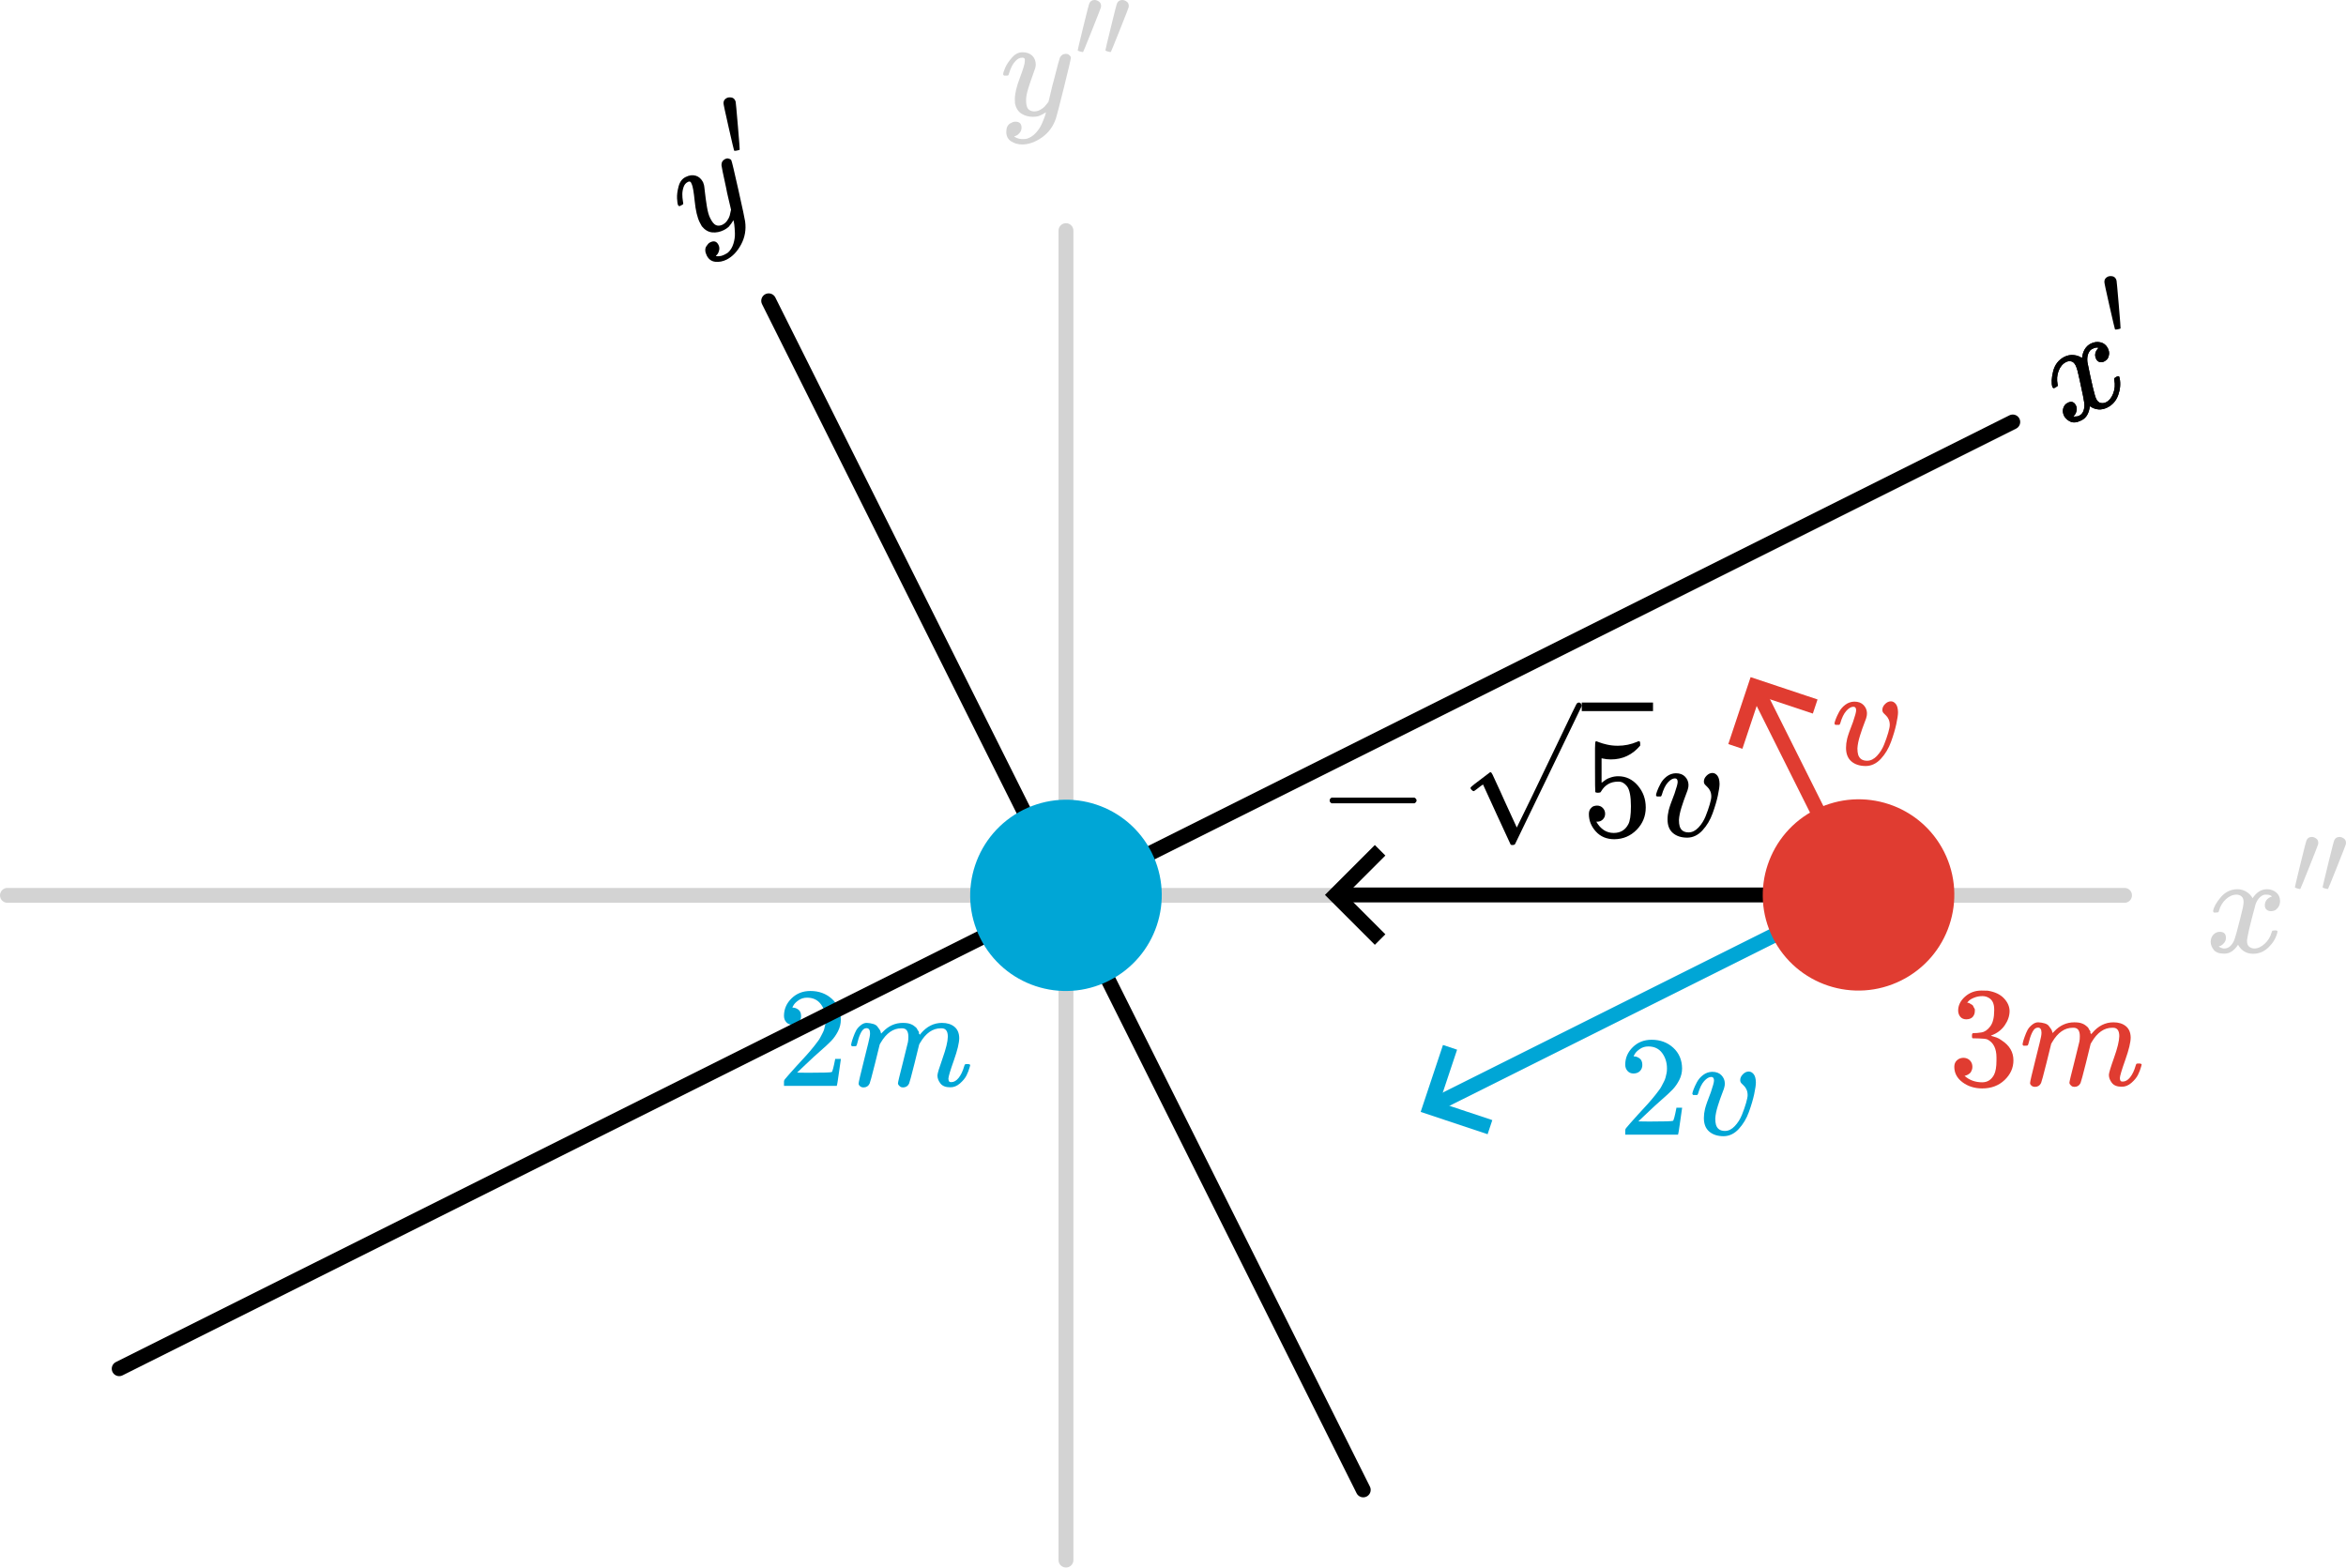
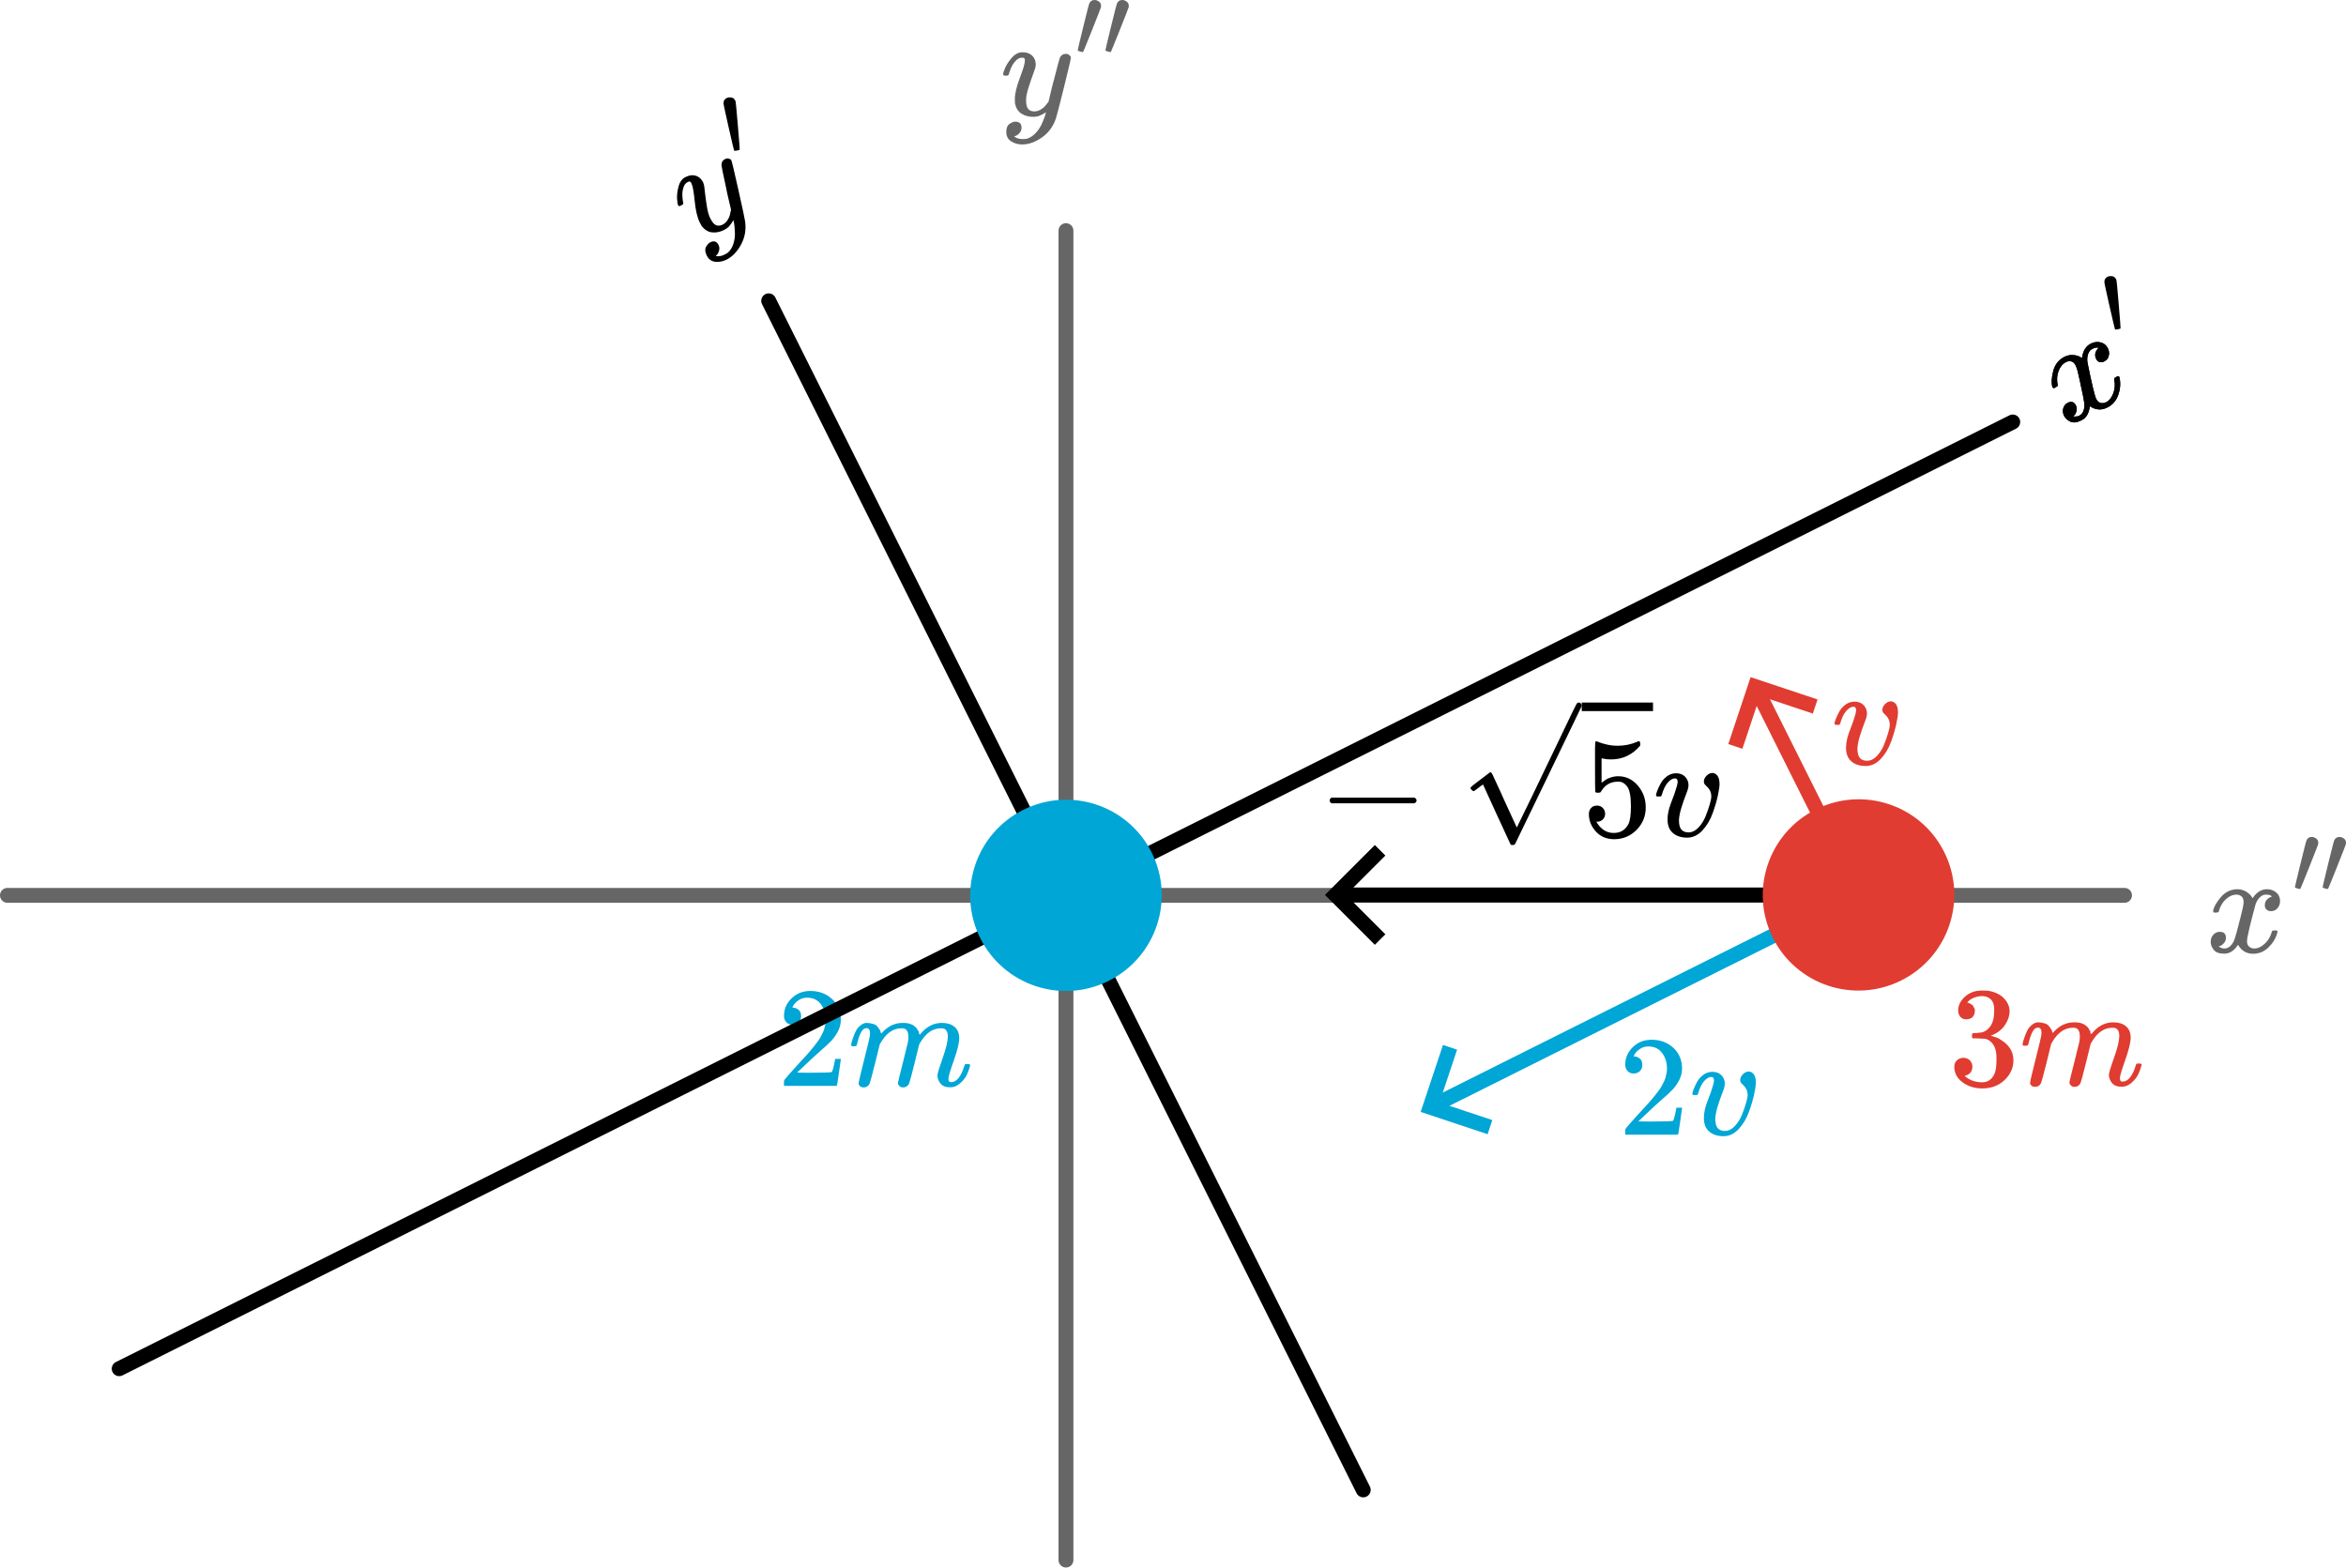
<svg xmlns="http://www.w3.org/2000/svg" xmlns:xlink="http://www.w3.org/1999/xlink" width="157.68mm" height="105.36mm" viewBox="0 0 157.68 105.36" version="1.1" id="svg1" xml:space="preserve">
  <defs id="defs1">
    <marker style="overflow:visible" id="ArrowWide" refX="0" refY="0" orient="auto-start-reverse" markerWidth="1" markerHeight="1" viewBox="0 0 1 1" preserveAspectRatio="xMidYMid">
      <path style="fill:none;stroke:context-stroke;stroke-width:1;stroke-linecap:butt" d="m -2.75,3 3,-3 -3,-3" id="path8" />
    </marker>
    <path id="MJX-9-TEX-N-32" d="m 109,429 q -27,0 -43,18 -16,18 -16,44 0,71 53,123 53,52 132,52 91,0 152,-56 61,-56 62,-145 0,-43 -20,-82 -20,-39 -48,-68 -28,-29 -80,-74 -36,-31 -100,-92 l -59,-56 76,-1 q 157,0 167,5 7,2 24,89 v 3 h 40 v -3 Q 448,183 436,95 424,7 421,3 V 0 H 50 v 19 12 q 0,7 6,15 6,8 30,35 29,32 50,56 9,10 34,37 25,27 34,37 9,10 29,33 20,23 28,34 8,11 23,30 15,19 21,32 6,13 15,29 9,16 13,32 4,16 7,30 3,14 3,33 0,63 -34,109 -34,46 -97,46 -33,0 -58,-17 -25,-17 -35,-33 -10,-16 -10,-19 0,-1 5,-1 18,0 37,-14 19,-14 19,-46 0,-25 -16,-42 -16,-17 -45,-18 z" />
    <path id="MJX-9-TEX-I-1D45A" d="m 21,287 q 1,6 3,16 2,10 12,38 10,28 20,47 10,19 32,37 22,18 44,17 22,-1 43,-7 21,-6 30,-18 9,-12 16,-22 7,-10 8,-19 l 2,-7 q 0,-2 1,-2 l 11,11 q 60,64 141,64 17,0 31,-2 14,-2 26,-7 12,-5 19,-10 7,-5 15,-12 8,-7 10,-13 2,-6 8,-13 6,-7 4,-12 -2,-5 3,-9 5,-4 2,-7 l 8,10 q 63,75 149,75 54,0 87,-27 33,-27 34,-79 0,-51 -38,-158 -38,-107 -38,-128 1,-14 5,-19 4,-5 15,-5 28,0 52,30 24,30 39,82 3,11 6,13 3,2 16,2 20,0 20,-8 0,-1 -4,-15 -8,-29 -22,-57 -14,-28 -46,-56 -32,-28 -69,-27 -47,0 -68,27 -21,27 -21,56 0,19 36,120 36,101 37,152 0,59 -44,59 h -5 Q 565,404 506,303 L 499,291 466,157 Q 433,26 428,16 q -13,-27 -43,-27 -13,0 -21,7 -8,7 -11,12 -3,5 -3,10 0,11 34,143 l 36,146 q 3,15 3,38 0,59 -44,59 h -5 Q 288,404 229,303 L 222,291 189,157 Q 156,26 151,16 138,-11 108,-11 95,-11 87,-5 79,1 76,7 q -3,6 -2,10 0,13 38,164 39,154 39,161 3,15 3,27 0,36 -25,36 -22,0 -37,-28 Q 77,349 69,316 61,283 57,280 55,278 41,278 H 27 q -6,6 -6,9 z" />
    <path id="MJX-9-TEX-N-33" d="m 127,463 q -27,0 -42,17 -15,17 -16,44 0,55 48,98 48,43 116,43 35,0 44,-1 74,-12 113,-53 39,-41 40,-89 0,-52 -34,-101 -34,-49 -94,-71 l -3,-2 q 0,-1 9,-3 9,-2 29,-9 20,-7 38,-21 82,-53 82,-140 0,-79 -62,-138 -62,-59 -157,-59 -80,0 -138,43 -58,43 -58,109 0,28 18,45 18,17 45,18 28,0 46,-18 18,-18 18,-45 0,-11 -3,-20 -3,-9 -7,-16 -4,-7 -11,-12 -7,-5 -12,-8 -5,-3 -10,-4 -5,-1 -8,-3 l -4,-1 q 51,-45 124,-45 55,0 83,53 17,33 17,101 v 20 q 0,95 -64,127 -15,6 -61,7 l -42,1 -3,2 q -2,3 -2,16 0,18 8,18 28,0 58,5 34,5 62,42 28,37 28,112 v 8 q 0,57 -35,79 -22,14 -47,14 -32,0 -59,-11 -27,-11 -38,-23 -11,-12 -11,-12 h 3 q 3,-1 8,-2 5,-1 10,-5 5,-4 12,-7 7,-3 10,-11 3,-8 8,-15 5,-7 3,-20 0,-22 -14,-39 -14,-17 -45,-18 z" />
    <path id="MJX-9-TEX-I-1D463" d="m 173,380 q 0,25 -19,25 -24,0 -50,-29 -26,-29 -43,-89 -1,-1 -2,-3 -1,-2 -1,-3 0,-1 -2,-2 -2,-1 -3,-1 -1,0 -4,0 -3,0 -8,0 H 27 q -6,6 -6,9 0,7 8,29 8,22 24,52 16,30 44,51 28,21 63,22 42,0 65,-24 23,-24 24,-56 0,-17 -3,-26 0,-6 -15,-44 -15,-38 -31,-89 -16,-51 -18,-89 0,-27 5,-44 13,-43 63,-43 37,0 69,34 32,34 50,79 18,45 29,83 11,38 11,55 0,23 -8,40 -8,17 -18,26 -10,9 -18,18 -8,9 -8,22 0,22 19,41 19,19 41,19 19,0 34,-18 15,-18 16,-58 0,-27 -12,-83 Q 443,228 418,159 393,90 347,40 301,-10 241,-11 q -64,0 -102,33 -37,32 -37,95 0,31 8,64 8,33 41,117 22,64 22,82 z" />
    <path id="MJX-9-TEX-I-1D465" d="m 52,289 q 7,42 54,97 47,55 116,56 35,0 64,-18 29,-18 43,-45 42,63 101,63 37,0 64,-22 27,-22 28,-59 0,-29 -14,-47 -14,-18 -27,-22 -13,-4 -23,-4 -19,0 -31,11 -12,11 -12,29 0,46 50,63 -11,13 -40,13 -13,0 -19,-2 -38,-16 -56,-66 -60,-221 -60,-258 0,-28 16,-40 16,-12 35,-12 37,0 73,33 36,33 49,81 3,10 6,11 3,1 16,2 h 4 q 15,0 15,-8 0,-1 -2,-11 Q 486,77 440,33 394,-11 333,-11 263,-11 227,52 186,-10 133,-10 h -6 q -49,0 -70,26 -21,26 -22,55 0,32 19,52 19,20 45,20 43,0 43,-42 Q 142,81 130,66 118,51 107,46 96,41 94,41 l -3,-1 q 0,-1 6,-4 6,-3 16,-7 10,-4 19,-3 36,0 62,45 9,16 23,68 14,52 28,108 14,56 16,66 5,27 5,39 0,28 -15,40 -15,12 -34,12 -40,0 -75,-32 -35,-32 -49,-82 -2,-9 -5,-10 -3,-1 -16,-2 H 58 q -6,6 -6,11 z" />
    <path id="MJX-10-TEX-I-1D466" d="m 21,287 q 0,14 15,48 15,34 48,71 33,37 74,36 41,0 66,-23 25,-23 26,-64 -2,-19 -3,-21 0,-3 -16,-46 -16,-43 -33,-97 -17,-54 -16,-86 0,-43 14,-60 14,-17 42,-18 23,0 43,11 20,11 31,23 11,12 27,33 0,1 5,20 5,19 14,59 9,40 19,74 38,150 42,157 13,27 43,27 13,0 21,-7 8,-7 11,-12 3,-5 2,-9 0,-13 -49,-210 -49,-197 -56,-216 -28,-83 -97,-132 -69,-49 -138,-50 -45,0 -79,22 -34,22 -34,66 0,22 7,37 7,15 19,22 12,7 20,10 8,3 17,3 44,0 44,-42 0,-20 -12,-35 -12,-15 -23,-20 -11,-5 -13,-5 l -3,-1 q 2,-5 19,-12 17,-7 34,-7 h 8 q 17,0 26,2 33,9 61,38 28,29 43,62 15,33 23,56 8,23 8,30 l -6,-4 q -6,-4 -19,-11 -13,-7 -26,-12 -20,-5 -39,-5 -46,0 -81,22 -35,22 -46,71 -1,7 -1,31 0,57 35,149 35,92 35,117 0,1 0,2 0,9 0,12 0,3 -4,7 -4,4 -11,4 h -4 Q 131,404 112,385 93,366 82,344 71,322 65,302 59,282 57,280 55,278 41,278 H 27 q -6,6 -6,9 z" />
    <path id="MJX-12-TEX-I-1D465" d="m 52,289 q 7,42 54,97 47,55 116,56 35,0 64,-18 29,-18 43,-45 42,63 101,63 37,0 64,-22 27,-22 28,-59 0,-29 -14,-47 -14,-18 -27,-22 -13,-4 -23,-4 -19,0 -31,11 -12,11 -12,29 0,46 50,63 -11,13 -40,13 -13,0 -19,-2 -38,-16 -56,-66 -60,-221 -60,-258 0,-28 16,-40 16,-12 35,-12 37,0 73,33 36,33 49,81 3,10 6,11 3,1 16,2 h 4 q 15,0 15,-8 0,-1 -2,-11 Q 486,77 440,33 394,-11 333,-11 263,-11 227,52 186,-10 133,-10 h -6 q -49,0 -70,26 -21,26 -22,55 0,32 19,52 19,20 45,20 43,0 43,-42 Q 142,81 130,66 118,51 107,46 96,41 94,41 l -3,-1 q 0,-1 6,-4 6,-3 16,-7 10,-4 19,-3 36,0 62,45 9,16 23,68 14,52 28,108 14,56 16,66 5,27 5,39 0,28 -15,40 -15,12 -34,12 -40,0 -75,-32 -35,-32 -49,-82 -2,-9 -5,-10 -3,-1 -16,-2 H 58 q -6,6 -6,11 z" />
    <path id="MJX-12-TEX-V-2032" d="m 79,43 q -6,0 -27,6 -21,6 -22,12 0,7 55,232 55,225 61,235 15,32 52,32 20,0 42,-15 22,-15 22,-44 0,-5 -2,-15 -1,-7 -87,-223 Q 87,47 84,45 81,43 79,43 Z" />
    <path id="MJX-18-TEX-I-1D465" d="m 52,289 q 7,42 54,97 47,55 116,56 35,0 64,-18 29,-18 43,-45 42,63 101,63 37,0 64,-22 27,-22 28,-59 0,-29 -14,-47 -14,-18 -27,-22 -13,-4 -23,-4 -19,0 -31,11 -12,11 -12,29 0,46 50,63 -11,13 -40,13 -13,0 -19,-2 -38,-16 -56,-66 -60,-221 -60,-258 0,-28 16,-40 16,-12 35,-12 37,0 73,33 36,33 49,81 3,10 6,11 3,1 16,2 h 4 q 15,0 15,-8 0,-1 -2,-11 Q 486,77 440,33 394,-11 333,-11 263,-11 227,52 186,-10 133,-10 h -6 q -49,0 -70,26 -21,26 -22,55 0,32 19,52 19,20 45,20 43,0 43,-42 Q 142,81 130,66 118,51 107,46 96,41 94,41 l -3,-1 q 0,-1 6,-4 6,-3 16,-7 10,-4 19,-3 36,0 62,45 9,16 23,68 14,52 28,108 14,56 16,66 5,27 5,39 0,28 -15,40 -15,12 -34,12 -40,0 -75,-32 -35,-32 -49,-82 -2,-9 -5,-10 -3,-1 -16,-2 H 58 q -6,6 -6,11 z" />
    <path id="MJX-18-TEX-V-2032" d="m 79,43 q -6,0 -27,6 -21,6 -22,12 0,7 55,232 55,225 61,235 15,32 52,32 20,0 42,-15 22,-15 22,-44 0,-5 -2,-15 -1,-7 -87,-223 Q 87,47 84,45 81,43 79,43 Z" />
    <path id="MJX-18-TEX-I-1D466" d="m 21,287 q 0,14 15,48 15,34 48,71 33,37 74,36 41,0 66,-23 25,-23 26,-64 -2,-19 -3,-21 0,-3 -16,-46 -16,-43 -33,-97 -17,-54 -16,-86 0,-43 14,-60 14,-17 42,-18 23,0 43,11 20,11 31,23 11,12 27,33 0,1 5,20 5,19 14,59 9,40 19,74 38,150 42,157 13,27 43,27 13,0 21,-7 8,-7 11,-12 3,-5 2,-9 0,-13 -49,-210 -49,-197 -56,-216 -28,-83 -97,-132 -69,-49 -138,-50 -45,0 -79,22 -34,22 -34,66 0,22 7,37 7,15 19,22 12,7 20,10 8,3 17,3 44,0 44,-42 0,-20 -12,-35 -12,-15 -23,-20 -11,-5 -13,-5 l -3,-1 q 2,-5 19,-12 17,-7 34,-7 h 8 q 17,0 26,2 33,9 61,38 28,29 43,62 15,33 23,56 8,23 8,30 l -6,-4 q -6,-4 -19,-11 -13,-7 -26,-12 -20,-5 -39,-5 -46,0 -81,22 -35,22 -46,71 -1,7 -1,31 0,57 35,149 35,92 35,117 0,1 0,2 0,9 0,12 0,3 -4,7 -4,4 -11,4 h -4 Q 131,404 112,385 93,366 82,344 71,322 65,302 59,282 57,280 55,278 41,278 H 27 q -6,6 -6,9 z" />
    <path id="MJX-18-TEX-N-2212" d="m 84,237 q 0,0 0,13 0,13 14,20 h 581 q 15,-8 15,-20 0,-12 -15,-20 H 98 q -14,7 -14,20 z" />
    <path id="MJX-18-TEX-N-221A" d="m 95,178 q -6,0 -14,8 -8,8 -9,14 -1,6 31,30 32,24 66,50 34,26 38,29 2,2 5,2 h 1 q 6,0 14,-17 8,-17 54,-117 19,-43 31,-69 l 85,-185 q 1,0 104,213 103,213 206,429 103,216 107,221 6,14 20,14 7,0 12,-6 5,-6 7,-12 v -6 L 620,293 385,-193 q -4,-7 -19,-7 -9,0 -12,3 -2,2 -98,212 L 160,225 144,214 Q 129,202 113,190 97,178 95,178 Z" />
    <path id="MJX-18-TEX-N-35" d="m 164,157 q 0,-24 -16,-40 -16,-16 -39,-16 h -7 q 46,-79 122,-79 70,0 102,60 19,33 19,128 0,103 -27,139 -26,33 -58,33 h -6 q -78,0 -118,-68 -4,-7 -7,-8 -3,-1 -15,-2 -17,0 -19,6 -2,4 -2,175 v 129 q 0,50 5,50 2,2 4,2 1,0 21,-8 20,-8 55,-16 35,-8 75,-8 71,0 136,28 8,4 13,4 8,0 8,-18 v -13 q -82,-97 -205,-97 -31,0 -56,6 l -10,2 V 374 q 19,14 30,22 11,8 36,16 25,8 51,8 81,0 137,-65 56,-65 56,-154 0,-92 -64,-157 -64,-65 -156,-66 -81,0 -130,54 -49,54 -49,122 0,24 11,38 11,14 23,18 12,4 23,4 25,0 41,-17 16,-17 16,-40 z" />
    <path id="MJX-18-TEX-I-1D463" d="m 173,380 q 0,25 -19,25 -24,0 -50,-29 -26,-29 -43,-89 -1,-1 -2,-3 -1,-2 -1,-3 0,-1 -2,-2 -2,-1 -3,-1 -1,0 -4,0 -3,0 -8,0 H 27 q -6,6 -6,9 0,7 8,29 8,22 24,52 16,30 44,51 28,21 63,22 42,0 65,-24 23,-24 24,-56 0,-17 -3,-26 0,-6 -15,-44 -15,-38 -31,-89 -16,-51 -18,-89 0,-27 5,-44 13,-43 63,-43 37,0 69,34 32,34 50,79 18,45 29,83 11,38 11,55 0,23 -8,40 -8,17 -18,26 -10,9 -18,18 -8,9 -8,22 0,22 19,41 19,19 41,19 19,0 34,-18 15,-18 16,-58 0,-27 -12,-83 Q 443,228 418,159 393,90 347,40 301,-10 241,-11 q -64,0 -102,33 -37,32 -37,95 0,31 8,64 8,33 41,117 22,64 22,82 z" />
  </defs>
  <g id="layer1" transform="translate(-87.08281,-763.5798)">
-     <path style="fill:none;fill-opacity:1;stroke:#d3d3d3;stroke-width:1;stroke-linecap:round;stroke-dasharray:none;stroke-dashoffset:0;stroke-opacity:1" d="M 87.583,823.761 H 229.876" id="path108" />
-     <path style="fill:none;fill-opacity:1;stroke:#d3d3d3;stroke-width:1;stroke-linecap:round;stroke-dasharray:none;stroke-dashoffset:0;stroke-opacity:1" d="M 158.729,868.44 V 779.082" id="path109" />
+     <path style="fill:none;fill-opacity:1;stroke:#666666;stroke-width:1;stroke-linecap:round;stroke-dasharray:none;stroke-dashoffset:0;stroke-opacity:1" d="M 87.583,823.761 H 229.876" id="path108" />
+     <path style="fill:none;fill-opacity:1;stroke:#666666;stroke-width:1;stroke-linecap:round;stroke-dasharray:none;stroke-dashoffset:0;stroke-opacity:1" d="M 158.729,868.44 V 779.082" id="path109" />
    <g id="g133" transform="translate(-2.967554,135.4983)">
      <g id="g57" transform="translate(13.21027,0.8109199)">
        <use data-c="32" xlink:href="#MJX-9-TEX-N-32" id="use39" style="fill:#00a6d6;stroke:#000000;stroke-width:0" transform="matrix(0.00957604,0,0,-0.00957604,129.0548,700.2568)" />
        <use data-c="1D45A" xlink:href="#MJX-9-TEX-I-1D45A" id="use40" style="fill:#00a6d6;stroke:#000000;stroke-width:0" transform="matrix(0.00957604,0,0,-0.00957604,133.8429,700.2568)" />
      </g>
    </g>
    <path style="fill:none;fill-opacity:1;stroke:#00a6d6;stroke-width:1;stroke-linecap:round;stroke-dasharray:none;stroke-dashoffset:0;stroke-opacity:1;marker-end:url(#ArrowWide)" d="M 211.999,823.603 183.425,837.889" id="path111" />
    <path style="fill:none;fill-opacity:1;stroke:#000000;stroke-width:1;stroke-linecap:round;stroke-dasharray:none;stroke-dashoffset:0;stroke-opacity:1" d="M 95.094,855.578 222.365,791.943" id="path113" />
    <path style="fill:none;fill-opacity:1;stroke:#e03c31;stroke-width:1;stroke-linecap:round;stroke-dasharray:none;stroke-dashoffset:0;stroke-opacity:1;marker-end:url(#ArrowWide)" d="m 211.999,823.603 -6.826,-13.653" id="path116" />
    <path style="fill:none;fill-opacity:1;stroke:#000000;stroke-width:1;stroke-linecap:round;stroke-dasharray:none;stroke-dashoffset:0;stroke-opacity:1" d="m 178.71,863.723 -39.962,-79.924" id="path117" />
    <ellipse style="fill:#00a6d6;fill-opacity:1;stroke:none;stroke-width:1;stroke-linecap:round;stroke-dasharray:none;stroke-dashoffset:0;stroke-opacity:1" id="ellipse118" cx="-226.425" cy="807.78" rx="6.44" ry="6.424" transform="rotate(-26.565)" />
    <g id="g126" transform="translate(-21.27616,10.41936)">
      <use data-c="1D465" xlink:href="#MJX-9-TEX-I-1D465" id="use114" style="fill:#000000;stroke:#000000;stroke-width:0" transform="matrix(0.00856507,-0.00428253,-0.00428253,-0.00856507,247.1001,781.8827)" />
      <g data-mml-node="mi" id="g119" style="fill:#000000;stroke:#000000;stroke-width:0" transform="matrix(0.00856639,-0.00428319,-0.00428319,-0.00856639,247.1,781.8828)">
        <use data-c="1D465" xlink:href="#MJX-12-TEX-I-1D465" id="use119" style="stroke-width:0" />
      </g>
      <g data-mml-node="mo" transform="matrix(0.00605644,-0.00302822,-0.00302822,-0.00605644,250.5137,775.7535)" id="g120" style="fill:#000000;stroke:#000000;stroke-width:0">
        <use data-c="2032" xlink:href="#MJX-12-TEX-V-2032" id="use120" style="stroke-width:0" />
      </g>
    </g>
    <g id="g125" transform="translate(-8.815598,-16.96574)">
      <use data-c="1D466" xlink:href="#MJX-10-TEX-I-1D466" id="use118" transform="matrix(0.00856693,-0.00428346,-0.00428346,-0.00856693,142.5306,796.9024)" style="fill:#000000;stroke:#000000;stroke-width:0" />
      <g data-mml-node="mo" transform="matrix(0.00605644,-0.00302822,-0.00302822,-0.00605644,145.2419,791.1245)" id="g123" style="fill:#000000;stroke:#000000;stroke-width:0">
        <use data-c="2032" xlink:href="#MJX-12-TEX-V-2032" id="use122" style="stroke-width:0" />
      </g>
    </g>
    <path style="opacity:1;fill:#e03c31;fill-opacity:1;stroke:#000000;stroke-width:1;stroke-linecap:round;stroke-dasharray:none;stroke-dashoffset:0;stroke-opacity:1;marker-end:url(#ArrowWide)" d="M 213.057,823.732 H 177.093" id="path107" />
    <ellipse style="fill:#e03c31;fill-opacity:1;stroke:none;stroke-width:1;stroke-linecap:round;stroke-dasharray:none;stroke-dashoffset:0;stroke-opacity:1" id="ellipse124" cx="178.766" cy="831.578" transform="matrix(-0.8944276,0.4472128,0.4472128,0.8944276,0,0)" rx="6.44" ry="6.424" />
-     <g data-mml-node="msup" id="g5-5" style="fill:#d3d3d3;stroke:#000000;stroke-width:0" transform="matrix(0.00957732,0,0,-0.00957732,235.3322,827.5818)">
-       <g data-mml-node="mi" id="g1-0" style="fill:#d3d3d3;stroke-width:0">
-         <use data-c="1D465" xlink:href="#MJX-18-TEX-I-1D465" id="use1-14" style="fill:#d3d3d3;stroke-width:0" />
+     <g data-mml-node="msup" id="g5-5" style="fill:#666666;stroke:#000000;stroke-width:0" transform="matrix(0.00957732,0,0,-0.00957732,235.3322,827.5818)">
+       <g data-mml-node="mi" id="g1-0" style="fill:#666666;stroke-width:0">
+         <use data-c="1D465" xlink:href="#MJX-18-TEX-I-1D465" id="use1-14" style="fill:#666666;stroke-width:0" />
      </g>
-       <g data-mml-node="mo" transform="matrix(0.707,0,0,0.707,605,413)" id="g4-5" style="fill:#d3d3d3;stroke-width:0">
-         <g data-c="2033" id="g3-6" style="fill:#d3d3d3;stroke-width:0">
-           <use data-c="2032" xlink:href="#MJX-18-TEX-V-2032" id="use2-2" style="fill:#d3d3d3;stroke-width:0" />
-           <use data-c="2032" xlink:href="#MJX-18-TEX-V-2032" transform="translate(275)" id="use3-0" style="fill:#d3d3d3;stroke-width:0" />
+       <g data-mml-node="mo" transform="matrix(0.707,0,0,0.707,605,413)" id="g4-5" style="fill:#666666;stroke-width:0">
+         <g data-c="2033" id="g3-6" style="fill:#666666;stroke-width:0">
+           <use data-c="2032" xlink:href="#MJX-18-TEX-V-2032" id="use2-2" style="fill:#666666;stroke-width:0" />
+           <use data-c="2032" xlink:href="#MJX-18-TEX-V-2032" transform="translate(275)" id="use3-0" style="fill:#666666;stroke-width:0" />
        </g>
      </g>
    </g>
-     <g data-mml-node="msup" transform="matrix(0.00957732,0,0,-0.00957732,154.3062,771.3271)" id="g9-3" style="fill:#d3d3d3;stroke:#000000;stroke-width:0">
-       <g data-mml-node="mi" id="g6-5" style="fill:#d3d3d3;stroke-width:0">
-         <use data-c="1D466" xlink:href="#MJX-18-TEX-I-1D466" id="use5-6" style="fill:#d3d3d3;stroke-width:0" />
+     <g data-mml-node="msup" transform="matrix(0.00957732,0,0,-0.00957732,154.3062,771.3271)" id="g9-3" style="fill:#666666;stroke:#000000;stroke-width:0">
+       <g data-mml-node="mi" id="g6-5" style="fill:#666666;stroke-width:0">
+         <use data-c="1D466" xlink:href="#MJX-18-TEX-I-1D466" id="use5-6" style="fill:#666666;stroke-width:0" />
      </g>
-       <g data-mml-node="mo" transform="matrix(0.707,0,0,0.707,523,413)" id="g8-6" style="fill:#d3d3d3;stroke-width:0">
-         <g data-c="2033" id="g7-6" style="fill:#d3d3d3;stroke-width:0">
-           <use data-c="2032" xlink:href="#MJX-18-TEX-V-2032" id="use6-7" style="fill:#d3d3d3;stroke-width:0" />
-           <use data-c="2032" xlink:href="#MJX-18-TEX-V-2032" transform="translate(275)" id="use7-6" style="fill:#d3d3d3;stroke-width:0" />
+       <g data-mml-node="mo" transform="matrix(0.707,0,0,0.707,523,413)" id="g8-6" style="fill:#666666;stroke-width:0">
+         <g data-c="2033" id="g7-6" style="fill:#666666;stroke-width:0">
+           <use data-c="2032" xlink:href="#MJX-18-TEX-V-2032" id="use6-7" style="fill:#666666;stroke-width:0" />
+           <use data-c="2032" xlink:href="#MJX-18-TEX-V-2032" transform="translate(275)" id="use7-6" style="fill:#666666;stroke-width:0" />
        </g>
      </g>
    </g>
    <g id="g127" transform="translate(-52.89087,42.96392)">
      <g data-mml-node="mo" transform="matrix(0.00957732,0,0,-0.00957732,228.5381,776.8135)" id="g10-7" style="fill:#000000;stroke:#000000;stroke-width:0">
        <use data-c="2212" xlink:href="#MJX-18-TEX-N-2212" id="use9-7" style="stroke-width:0" />
      </g>
      <g data-mml-node="msqrt" transform="matrix(0.00957732,0,0,-0.00957732,238.1183,776.8135)" id="g14" style="fill:#000000;stroke:#000000;stroke-width:0">
        <g transform="translate(853)" id="g12" style="stroke-width:0">
          <g data-mml-node="mn" id="g11" style="stroke-width:0">
            <use data-c="35" xlink:href="#MJX-18-TEX-N-35" id="use10-1" style="stroke-width:0" />
          </g>
        </g>
        <g data-mml-node="mo" transform="translate(0,137.2)" id="g13" style="stroke-width:0">
          <use data-c="221A" xlink:href="#MJX-18-TEX-N-221A" id="use12-9" style="stroke-width:0" />
        </g>
        <rect width="500" height="60" x="853" y="877.2" id="rect13" style="stroke-width:0" />
      </g>
      <g data-mml-node="mi" transform="matrix(0.00957732,0,0,-0.00957732,251.0764,776.8135)" id="g15" style="fill:#000000;stroke:#000000;stroke-width:0">
        <use data-c="1D463" xlink:href="#MJX-18-TEX-I-1D463" id="use14" style="stroke-width:0" />
      </g>
    </g>
    <use data-c="1D463" xlink:href="#MJX-9-TEX-I-1D463" id="use127" style="fill:#e03c31;stroke:#000000;stroke-width:0" transform="matrix(0.00957604,0,0,-0.00957604,210.1813,814.9624)" />
    <g id="g129" transform="translate(-0.06685605,121.5022)">
      <use data-c="33" xlink:href="#MJX-9-TEX-N-33" id="use128" style="fill:#e03c31;stroke:#000000;stroke-width:0" transform="matrix(0.00957604,0,0,-0.00957604,218.1006,715.0258)" />
      <use data-c="1D45A" xlink:href="#MJX-9-TEX-I-1D45A" id="use129" style="fill:#e03c31;stroke:#000000;stroke-width:0" transform="matrix(0.00957604,0,0,-0.00957604,222.8886,715.0258)" />
    </g>
    <g id="g132" transform="translate(3.710812,118.1665)">
      <g id="g131" transform="matrix(-1,0,0,1,389.8733,-0.3914084)">
        <use data-c="32" xlink:href="#MJX-9-TEX-N-32" id="use130" style="fill:#00a6d6;stroke:#000000;stroke-width:0" transform="matrix(-0.00957604,0,0,-0.00957604,197.7443,722.0696)" />
        <use data-c="1D463" xlink:href="#MJX-9-TEX-I-1D463" id="use131" style="fill:#00a6d6;stroke:#000000;stroke-width:0" transform="matrix(-0.00957604,0,0,-0.00957604,192.9563,722.0696)" />
      </g>
    </g>
  </g>
</svg>
